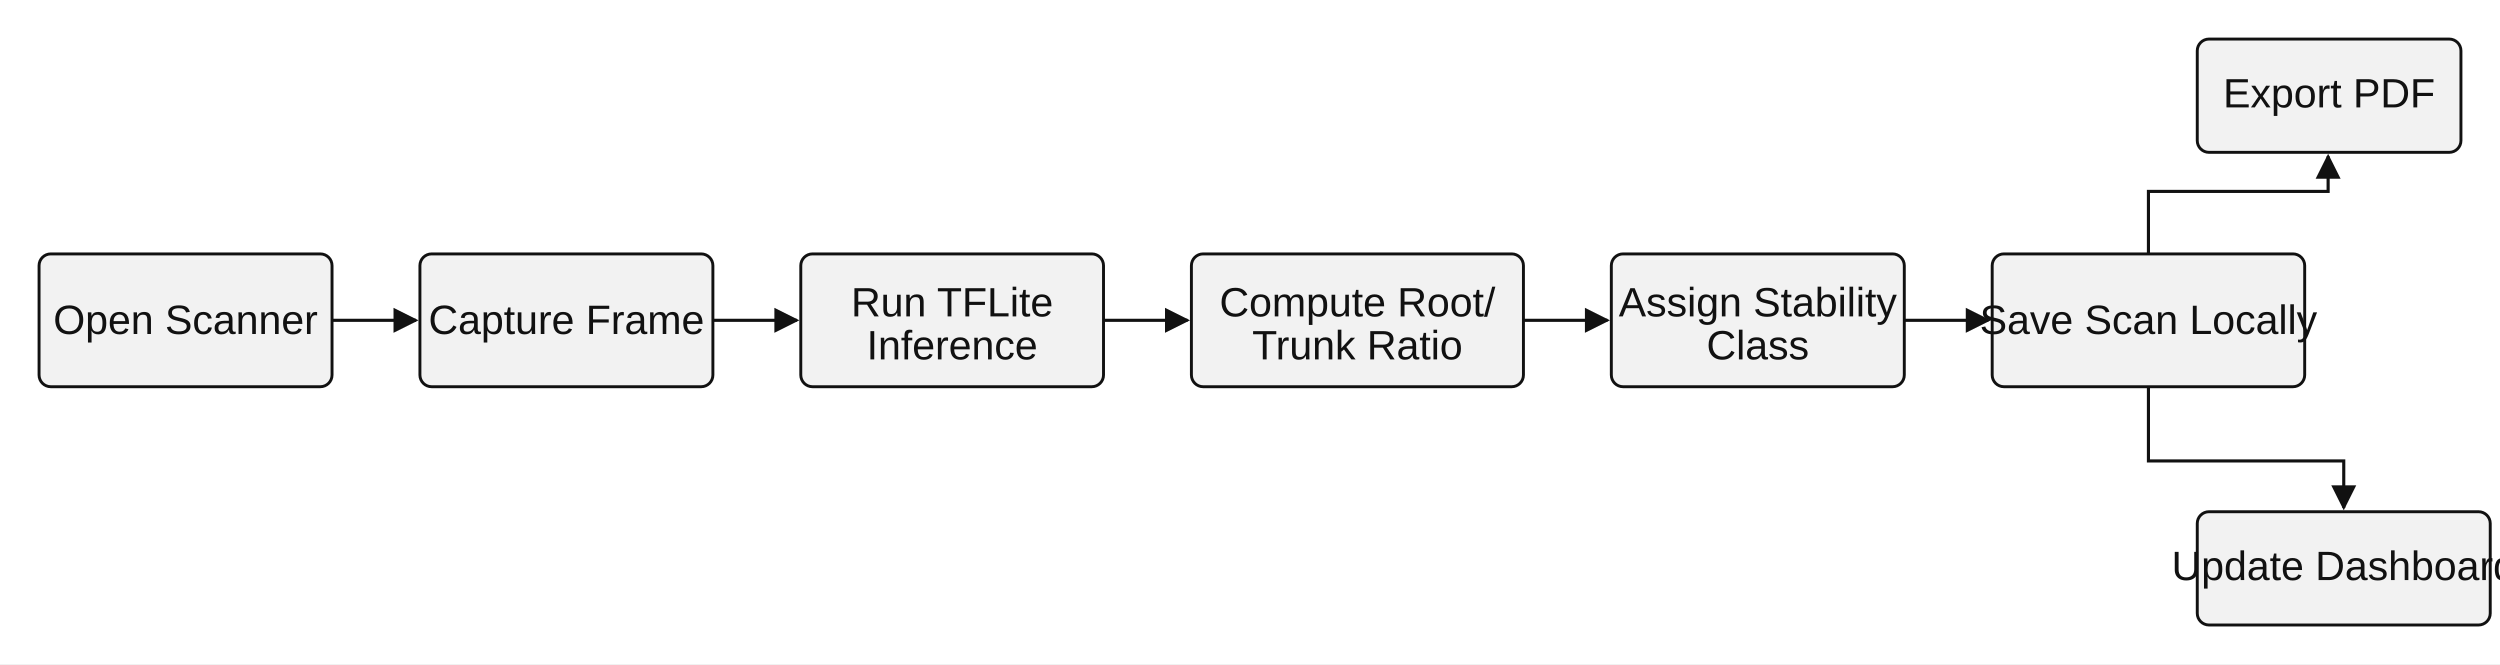
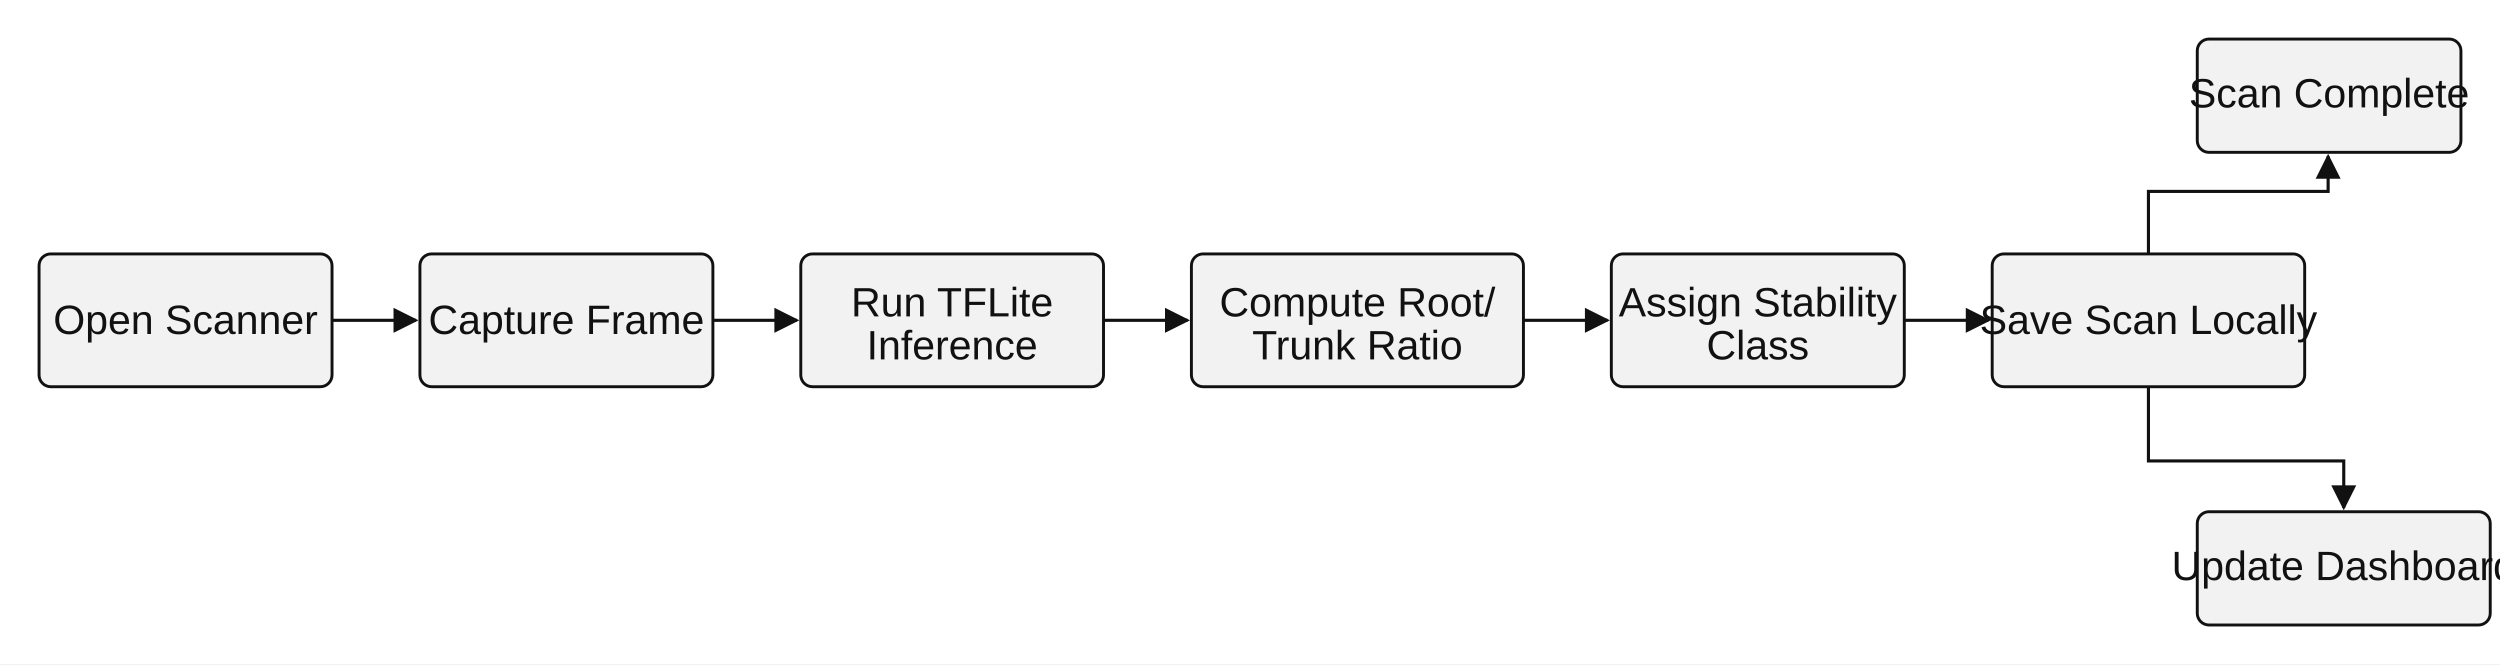
<svg xmlns="http://www.w3.org/2000/svg" width="1280" height="340" viewBox="0 0 1280 340" role="img" aria-labelledby="title desc">
  <defs>
    <style>
      .node {
        fill: #f2f2f2;
        stroke: #111;
        stroke-width: 1.5;
        rx: 6;
      }
      .label {
        fill: #111;
        font: 500 21px Arial, Helvetica, sans-serif;
      }
      .line {
        stroke: #111;
        stroke-width: 1.6;
        fill: none;
        marker-end: url(#arrow);
      }
    </style>
    <marker id="arrow" viewBox="0 0 10 10" refX="9" refY="5" markerWidth="8" markerHeight="8" orient="auto">
      <path d="M0 0 L10 5 L0 10 Z" fill="#111" />
    </marker>
  </defs>
  <rect x="0" y="0" width="1280" height="340" fill="#fff" />
  <rect class="node" x="20" y="130" width="150" height="68" />
  <text class="label" x="95" y="171" text-anchor="middle">Open Scanner</text>
  <rect class="node" x="215" y="130" width="150" height="68" />
  <text class="label" x="290" y="171" text-anchor="middle">Capture Frame</text>
  <rect class="node" x="410" y="130" width="155" height="68" />
  <text class="label" x="487.5" y="162" text-anchor="middle">Run TFLite</text>
  <text class="label" x="487.5" y="184" text-anchor="middle">Inference</text>
  <rect class="node" x="610" y="130" width="170" height="68" />
  <text class="label" x="695" y="162" text-anchor="middle">Compute Root/</text>
  <text class="label" x="695" y="184" text-anchor="middle">Trunk Ratio</text>
  <rect class="node" x="825" y="130" width="150" height="68" />
  <text class="label" x="900" y="162" text-anchor="middle">Assign Stability</text>
  <text class="label" x="900" y="184" text-anchor="middle">Class</text>
  <rect class="node" x="1020" y="130" width="160" height="68" />
  <text class="label" x="1100" y="171" text-anchor="middle">Save Scan Locally</text>
  <rect class="node" x="1125" y="20" width="135" height="58" />
-   <text class="label" x="1192.5" y="55" text-anchor="middle">Export PDF</text>
+   <text class="label" x="1192.5" y="55" text-anchor="middle">Scan Complete</text>
  <rect class="node" x="1125" y="262" width="150" height="58" />
  <text class="label" x="1200" y="297" text-anchor="middle">Update Dashboard</text>
  <line class="line" x1="170" y1="164" x2="213" y2="164" />
  <line class="line" x1="365" y1="164" x2="408" y2="164" />
  <line class="line" x1="565" y1="164" x2="608" y2="164" />
  <line class="line" x1="780" y1="164" x2="823" y2="164" />
  <line class="line" x1="975" y1="164" x2="1018" y2="164" />
  <path class="line" d="M1100 130 L1100 98 L1192 98 L1192 80" />
  <path class="line" d="M1100 198 L1100 236 L1200 236 L1200 260" />
</svg>
